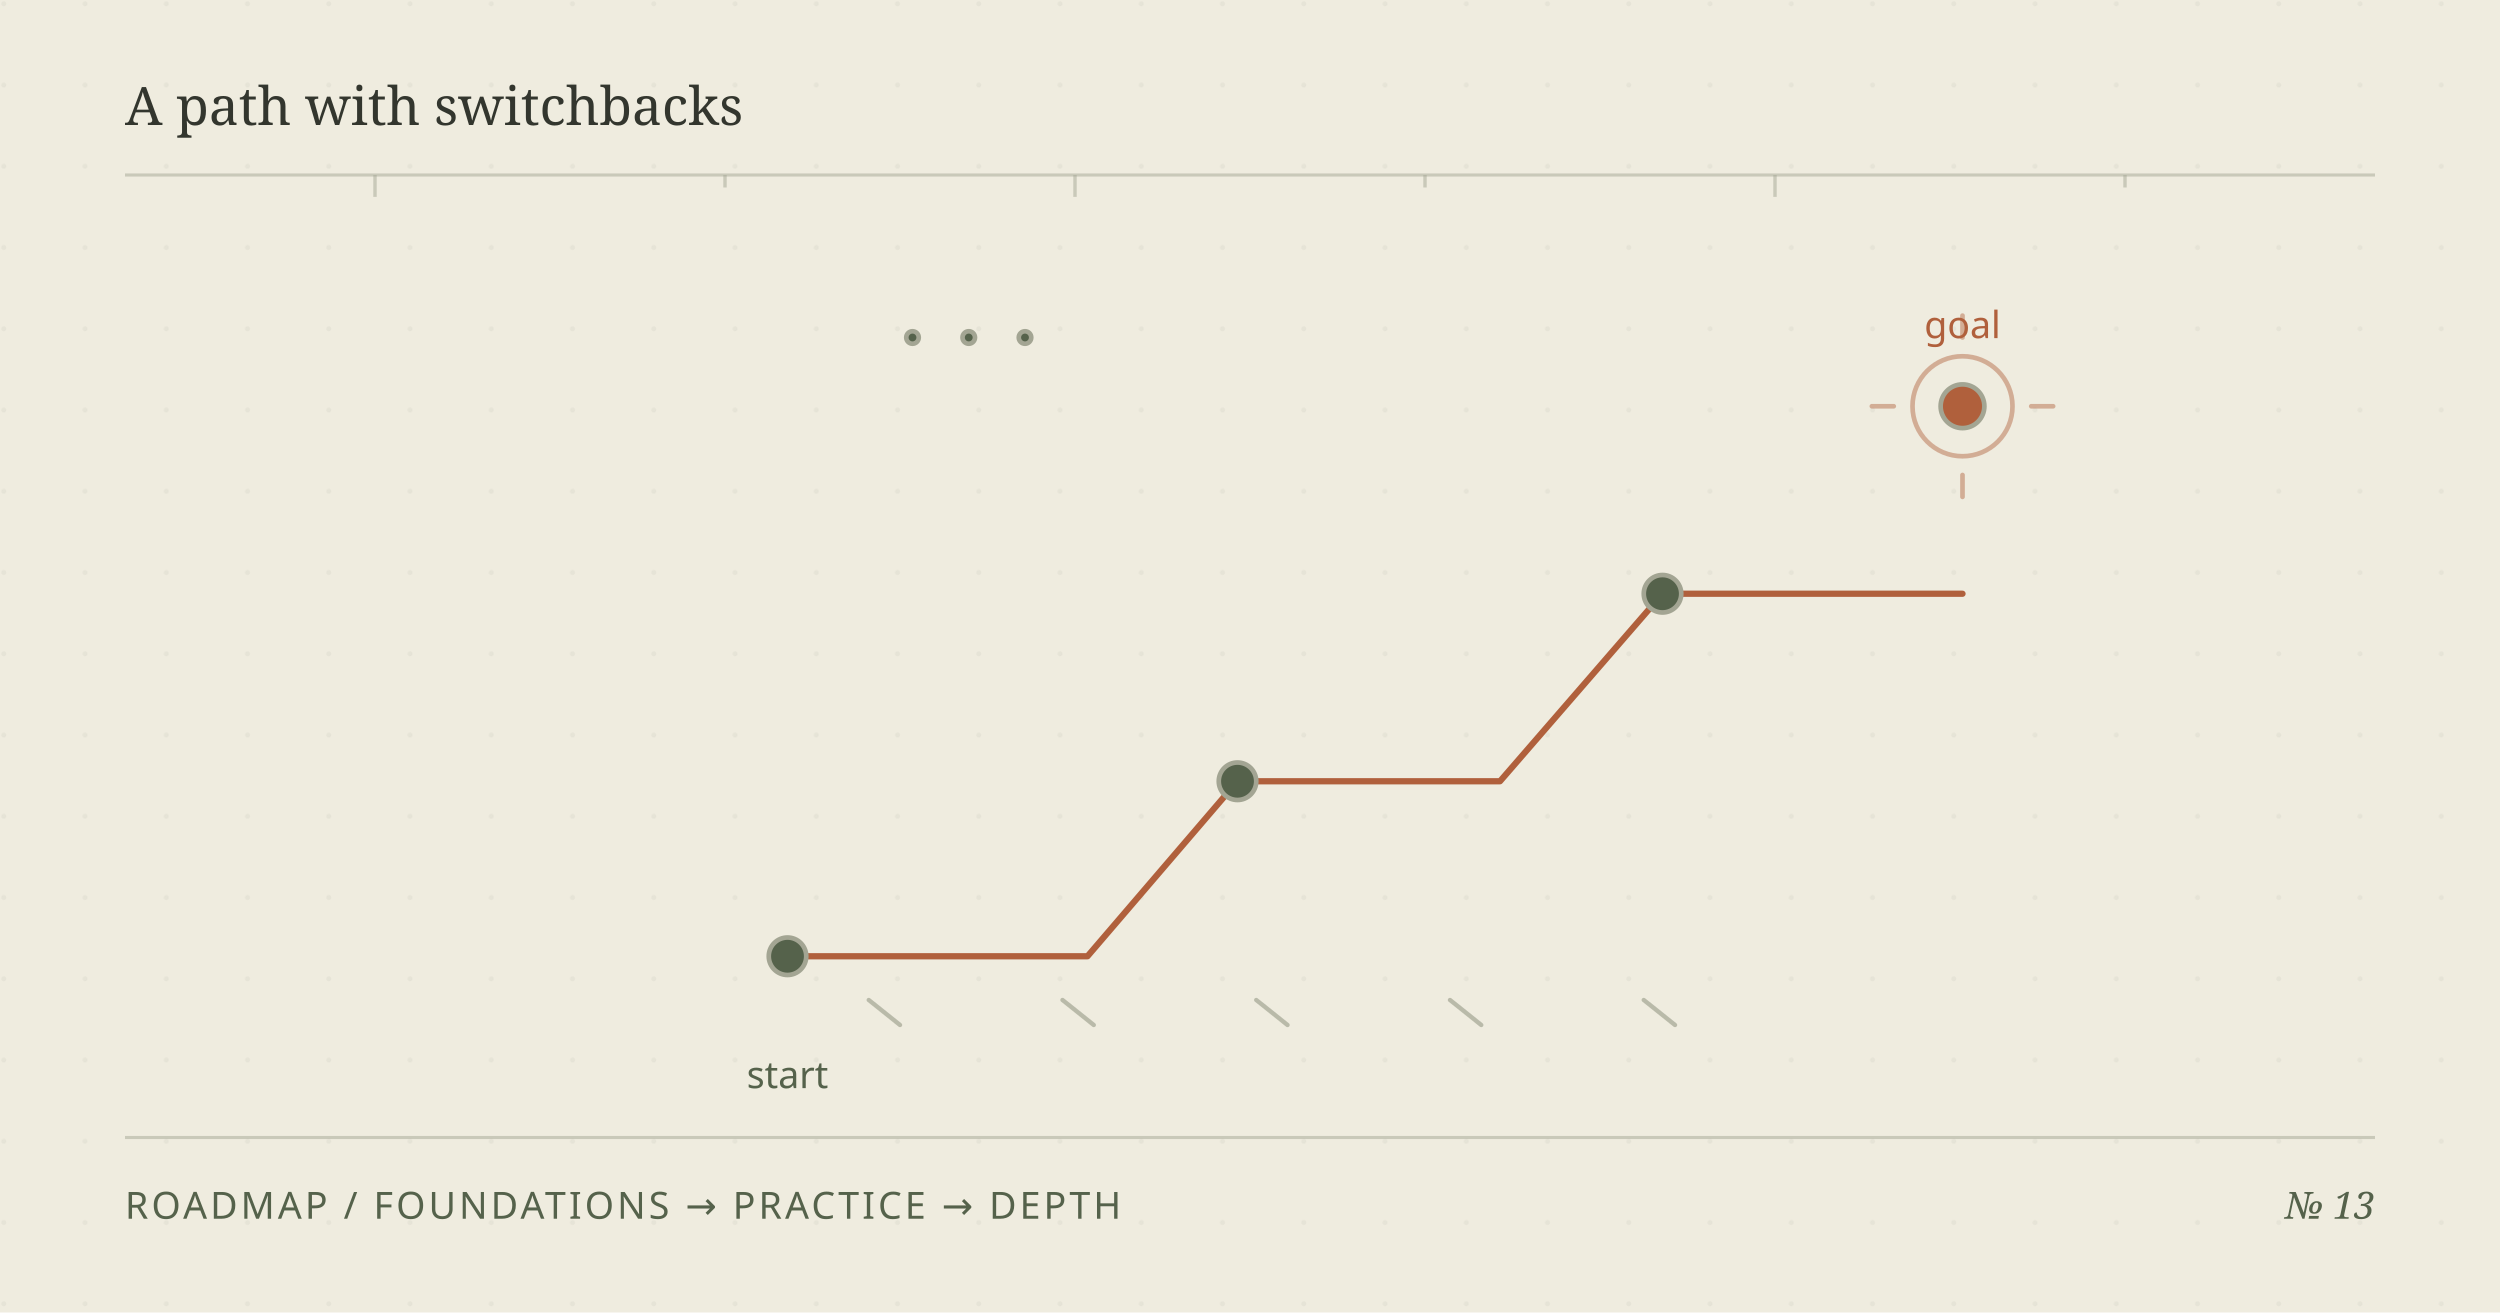
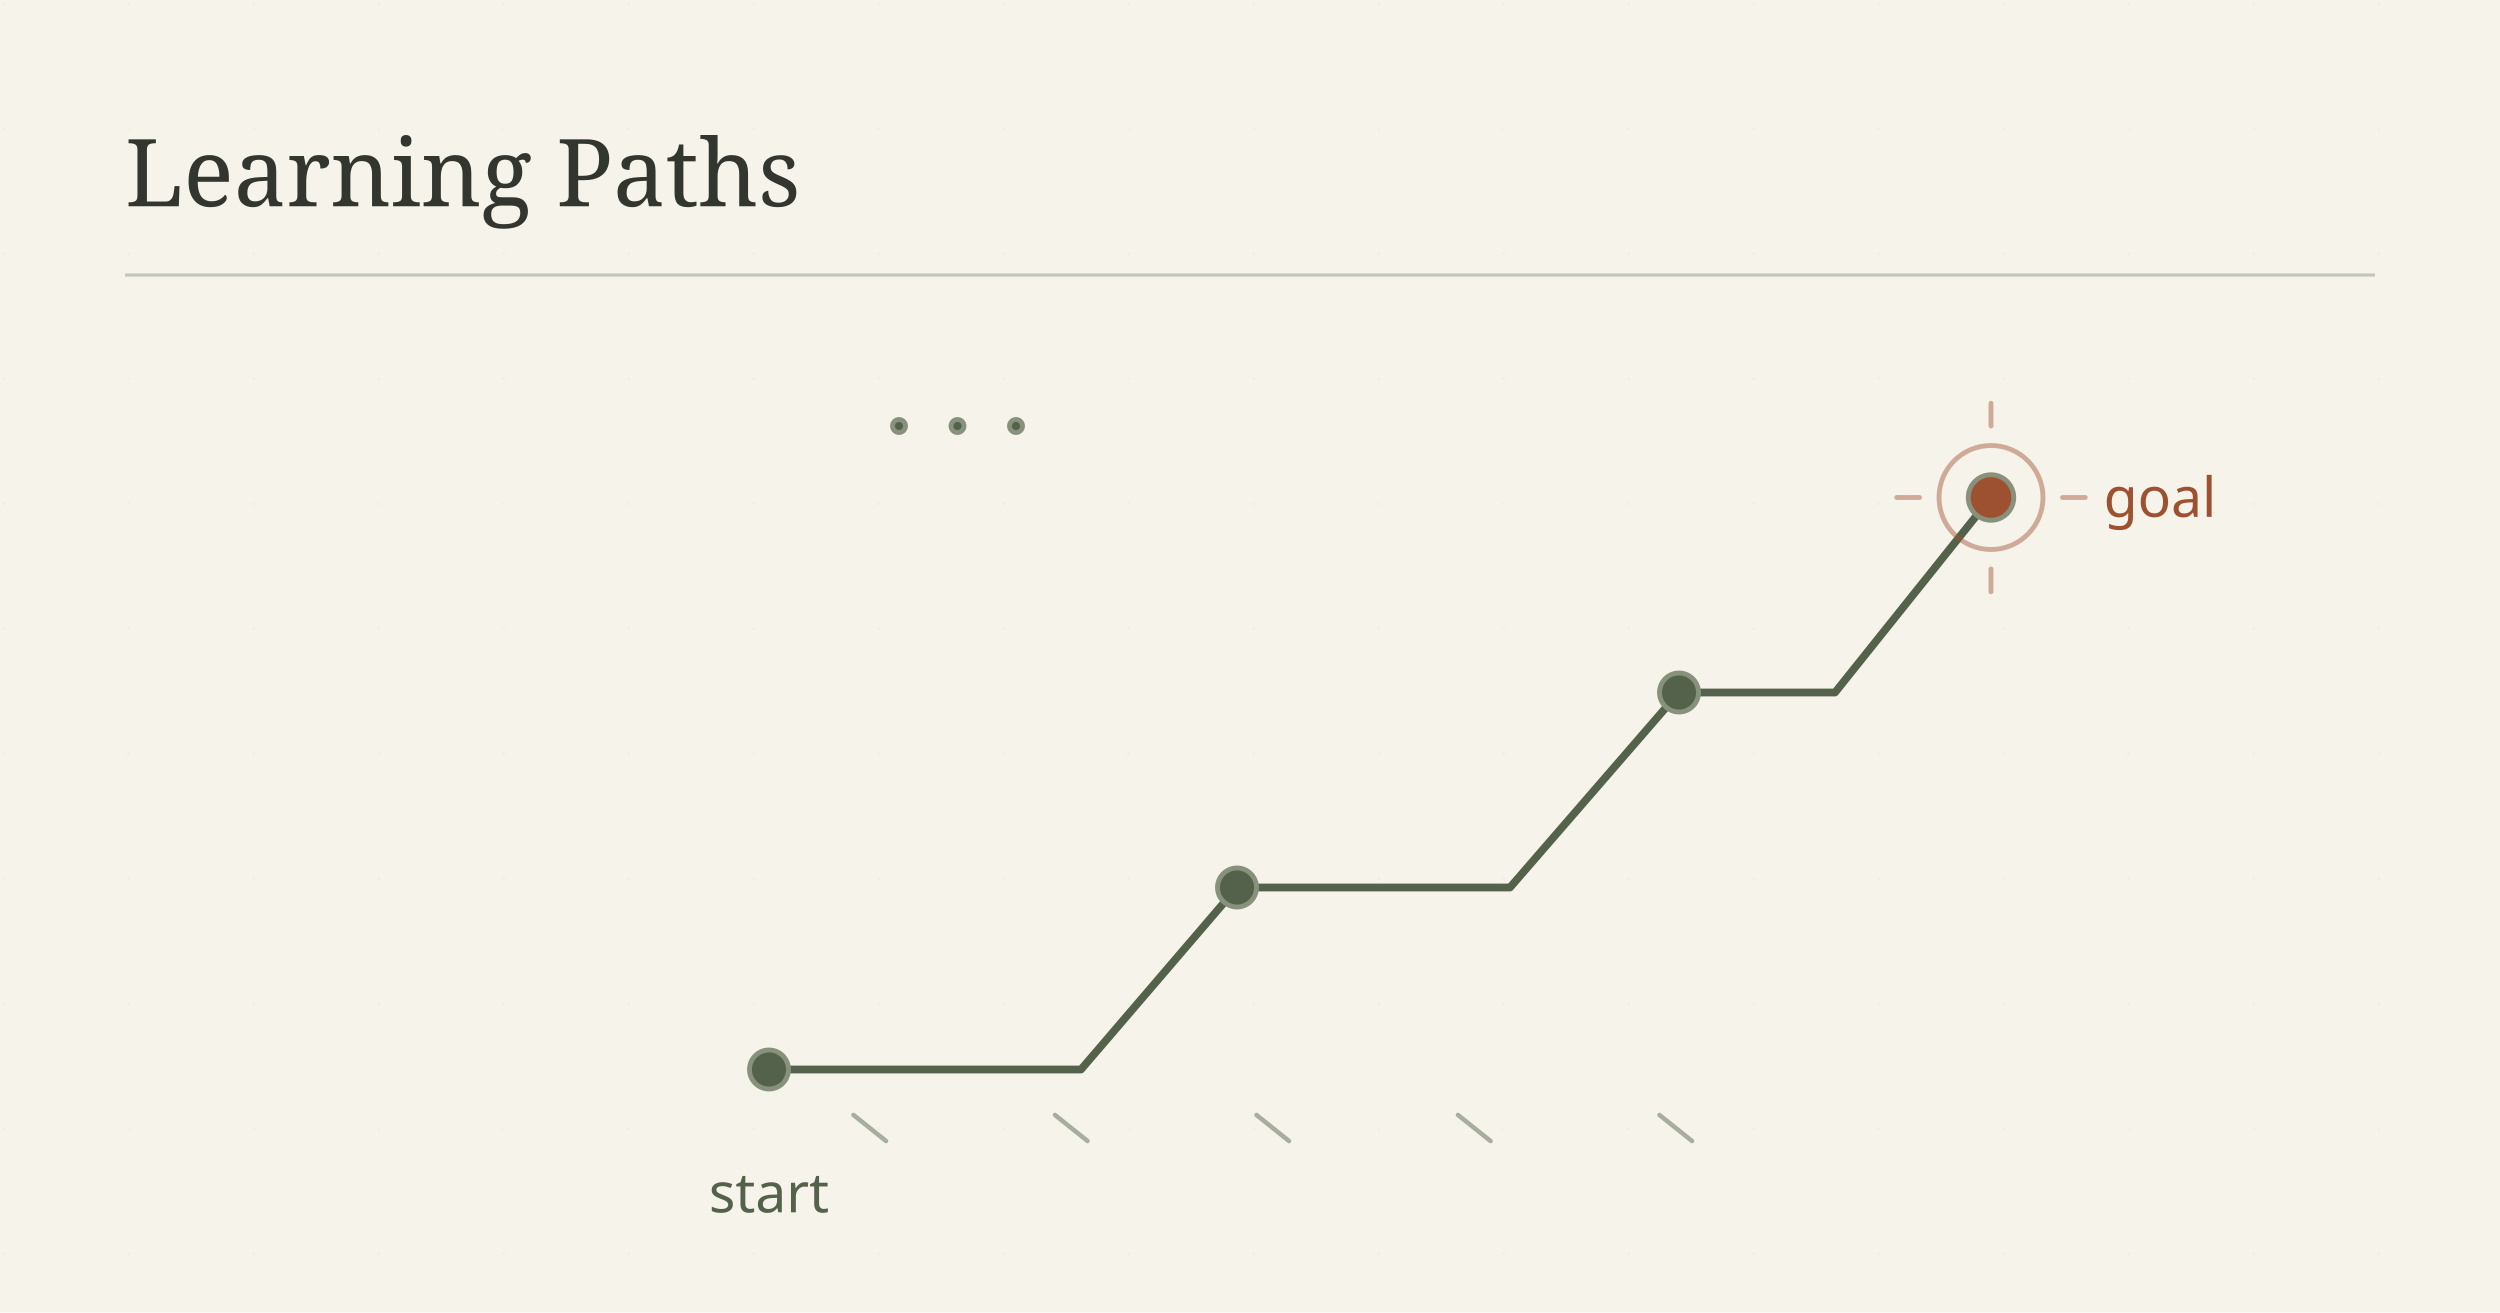
- <svg xmlns="http://www.w3.org/2000/svg" width="800" height="420" viewBox="0 0 800 420" fill="none">
-   <rect width="800" height="420" fill="#efecdf" />
+ <svg xmlns="http://www.w3.org/2000/svg" width="800" height="420" viewBox="0 0 800 420" fill="none" role="img" aria-labelledby="cover-title">
+   <rect width="800" height="420" fill="#f6f3eb" />
  <defs>
-     <pattern id="g-post-learning-path" width="26" height="26" patternUnits="userSpaceOnUse">
-       <circle cx="1.2" cy="1.2" r=".8" fill="#33362e" opacity=".05" />
+     <pattern id="g-post-learning-path" width="40" height="40" patternUnits="userSpaceOnUse">
+       <circle cx="1.2" cy="1.2" r=".55" fill="#33362e" opacity=".025" />
    </pattern>
  </defs>
  <rect width="800" height="420" fill="url(#g-post-learning-path)" />
-   <path d="M40 56h720M40 364h720" stroke="#a3a593" opacity=".5" />
-   <path d="M120 56v7" stroke="#a3a593" stroke-width="1.1" opacity=".5" />
-   <path d="M232 56v4" stroke="#a3a593" stroke-width="1.1" opacity=".5" />
-   <path d="M344 56v7" stroke="#a3a593" stroke-width="1.1" opacity=".5" />
-   <path d="M456 56v4" stroke="#a3a593" stroke-width="1.1" opacity=".5" />
-   <path d="M568 56v7" stroke="#a3a593" stroke-width="1.1" opacity=".5" />
-   <path d="M680 56v4" stroke="#a3a593" stroke-width="1.1" opacity=".5" />
-   <text x="40" y="40" font-family="Georgia,serif" font-size="17" fill="#33362e">A path with switchbacks</text>
-   <text x="40" y="390" font-family="sans-serif" font-size="12" letter-spacing="1" fill="#55624b">ROADMAP / FOUNDATIONS → PRACTICE → DEPTH</text>
-   <text x="760" y="390" font-family="Georgia,serif" font-size="12" font-style="italic" fill="#55624b" text-anchor="end">№ 13</text>
-   <path d="M252 306h96l48-56h84l52-60h96" stroke="#b0603c" stroke-width="2" stroke-linecap="round" stroke-linejoin="round" fill="none" />
-   <circle cx="252" cy="306" r="6" fill="#55624b" stroke="#a3a593" stroke-width="1.5" />
-   <circle cx="396" cy="250" r="6" fill="#55624b" stroke="#a3a593" stroke-width="1.5" />
-   <circle cx="532" cy="190" r="6" fill="#55624b" stroke="#a3a593" stroke-width="1.5" />
-   <circle cx="628" cy="130" r="7" fill="#b0603c" stroke="#a3a593" stroke-width="1.5" />
-   <path d="M278 320l10 8" stroke="#a3a593" stroke-width="1.4" stroke-linecap="round" opacity=".7" />
-   <path d="M340 320l10 8" stroke="#a3a593" stroke-width="1.4" stroke-linecap="round" opacity=".7" />
-   <path d="M402 320l10 8" stroke="#a3a593" stroke-width="1.4" stroke-linecap="round" opacity=".7" />
-   <path d="M464 320l10 8" stroke="#a3a593" stroke-width="1.4" stroke-linecap="round" opacity=".7" />
-   <path d="M526 320l10 8" stroke="#a3a593" stroke-width="1.4" stroke-linecap="round" opacity=".7" />
-   <circle cx="628" cy="130" r="16" fill="none" stroke="#b0603c" stroke-width="1.5" opacity=".45" />
-   <path d="M628 108v-7M628 152v7M606 130h-7M650 130h7" stroke="#b0603c" stroke-width="1.5" stroke-linecap="round" opacity=".45" />
-   <text x="252" y="348.2" font-family="sans-serif" font-size="12" fill="#55624b" text-anchor="middle">start</text>
-   <text x="628" y="108.2" font-family="sans-serif" font-size="12" fill="#b0603c" text-anchor="middle">goal</text>
-   <circle cx="292" cy="108" r="2" fill="#55624b" stroke="#a3a593" stroke-width="1.5" />
-   <circle cx="310" cy="108" r="2" fill="#55624b" stroke="#a3a593" stroke-width="1.5" />
-   <circle cx="328" cy="108" r="2" fill="#55624b" stroke="#a3a593" stroke-width="1.5" />
+   <text x="40" y="66" font-family="Georgia,serif" font-size="30" fill="#33362e">Learning Paths</text>
+   <path d="M40 88h720" stroke="#87917c" opacity=".45" />
+   <g transform="translate(-16 24) scale(1.04)">
+     <path d="M252 306h96l48-56h84l52-60h48l48-60" stroke="#55624b" stroke-width="2.4" stroke-linecap="round" stroke-linejoin="round" fill="none" />
+     <circle cx="252" cy="306" r="6" fill="#55624b" stroke="#87917c" stroke-width="1.5" />
+     <circle cx="396" cy="250" r="6" fill="#55624b" stroke="#87917c" stroke-width="1.5" />
+     <circle cx="532" cy="190" r="6" fill="#55624b" stroke="#87917c" stroke-width="1.5" />
+     <circle cx="628" cy="130" r="7" fill="#9e5130" stroke="#87917c" stroke-width="1.5" />
+     <path d="M278 320l10 8" stroke="#87917c" stroke-width="1.4" stroke-linecap="round" opacity=".7" />
+     <path d="M340 320l10 8" stroke="#87917c" stroke-width="1.4" stroke-linecap="round" opacity=".7" />
+     <path d="M402 320l10 8" stroke="#87917c" stroke-width="1.4" stroke-linecap="round" opacity=".7" />
+     <path d="M464 320l10 8" stroke="#87917c" stroke-width="1.4" stroke-linecap="round" opacity=".7" />
+     <path d="M526 320l10 8" stroke="#87917c" stroke-width="1.4" stroke-linecap="round" opacity=".7" />
+     <circle cx="628" cy="130" r="16" fill="none" stroke="#9e5130" stroke-width="1.5" opacity=".45" />
+     <path d="M628 108v-7M628 152v7M606 130h-7M650 130h7" stroke="#9e5130" stroke-width="1.5" stroke-linecap="round" opacity=".45" />
+     <text x="252" y="349.95" font-family="sans-serif" font-size="17" fill="#55624b" text-anchor="middle">start</text>
+     <text x="680" y="135.95" font-family="sans-serif" font-size="17" fill="#9e5130" text-anchor="middle">goal</text>
+     <circle cx="292" cy="108" r="2" fill="#55624b" stroke="#87917c" stroke-width="1.5" />
+     <circle cx="310" cy="108" r="2" fill="#55624b" stroke="#87917c" stroke-width="1.5" />
+     <circle cx="328" cy="108" r="2" fill="#55624b" stroke="#87917c" stroke-width="1.5" />
+   </g>
</svg>
